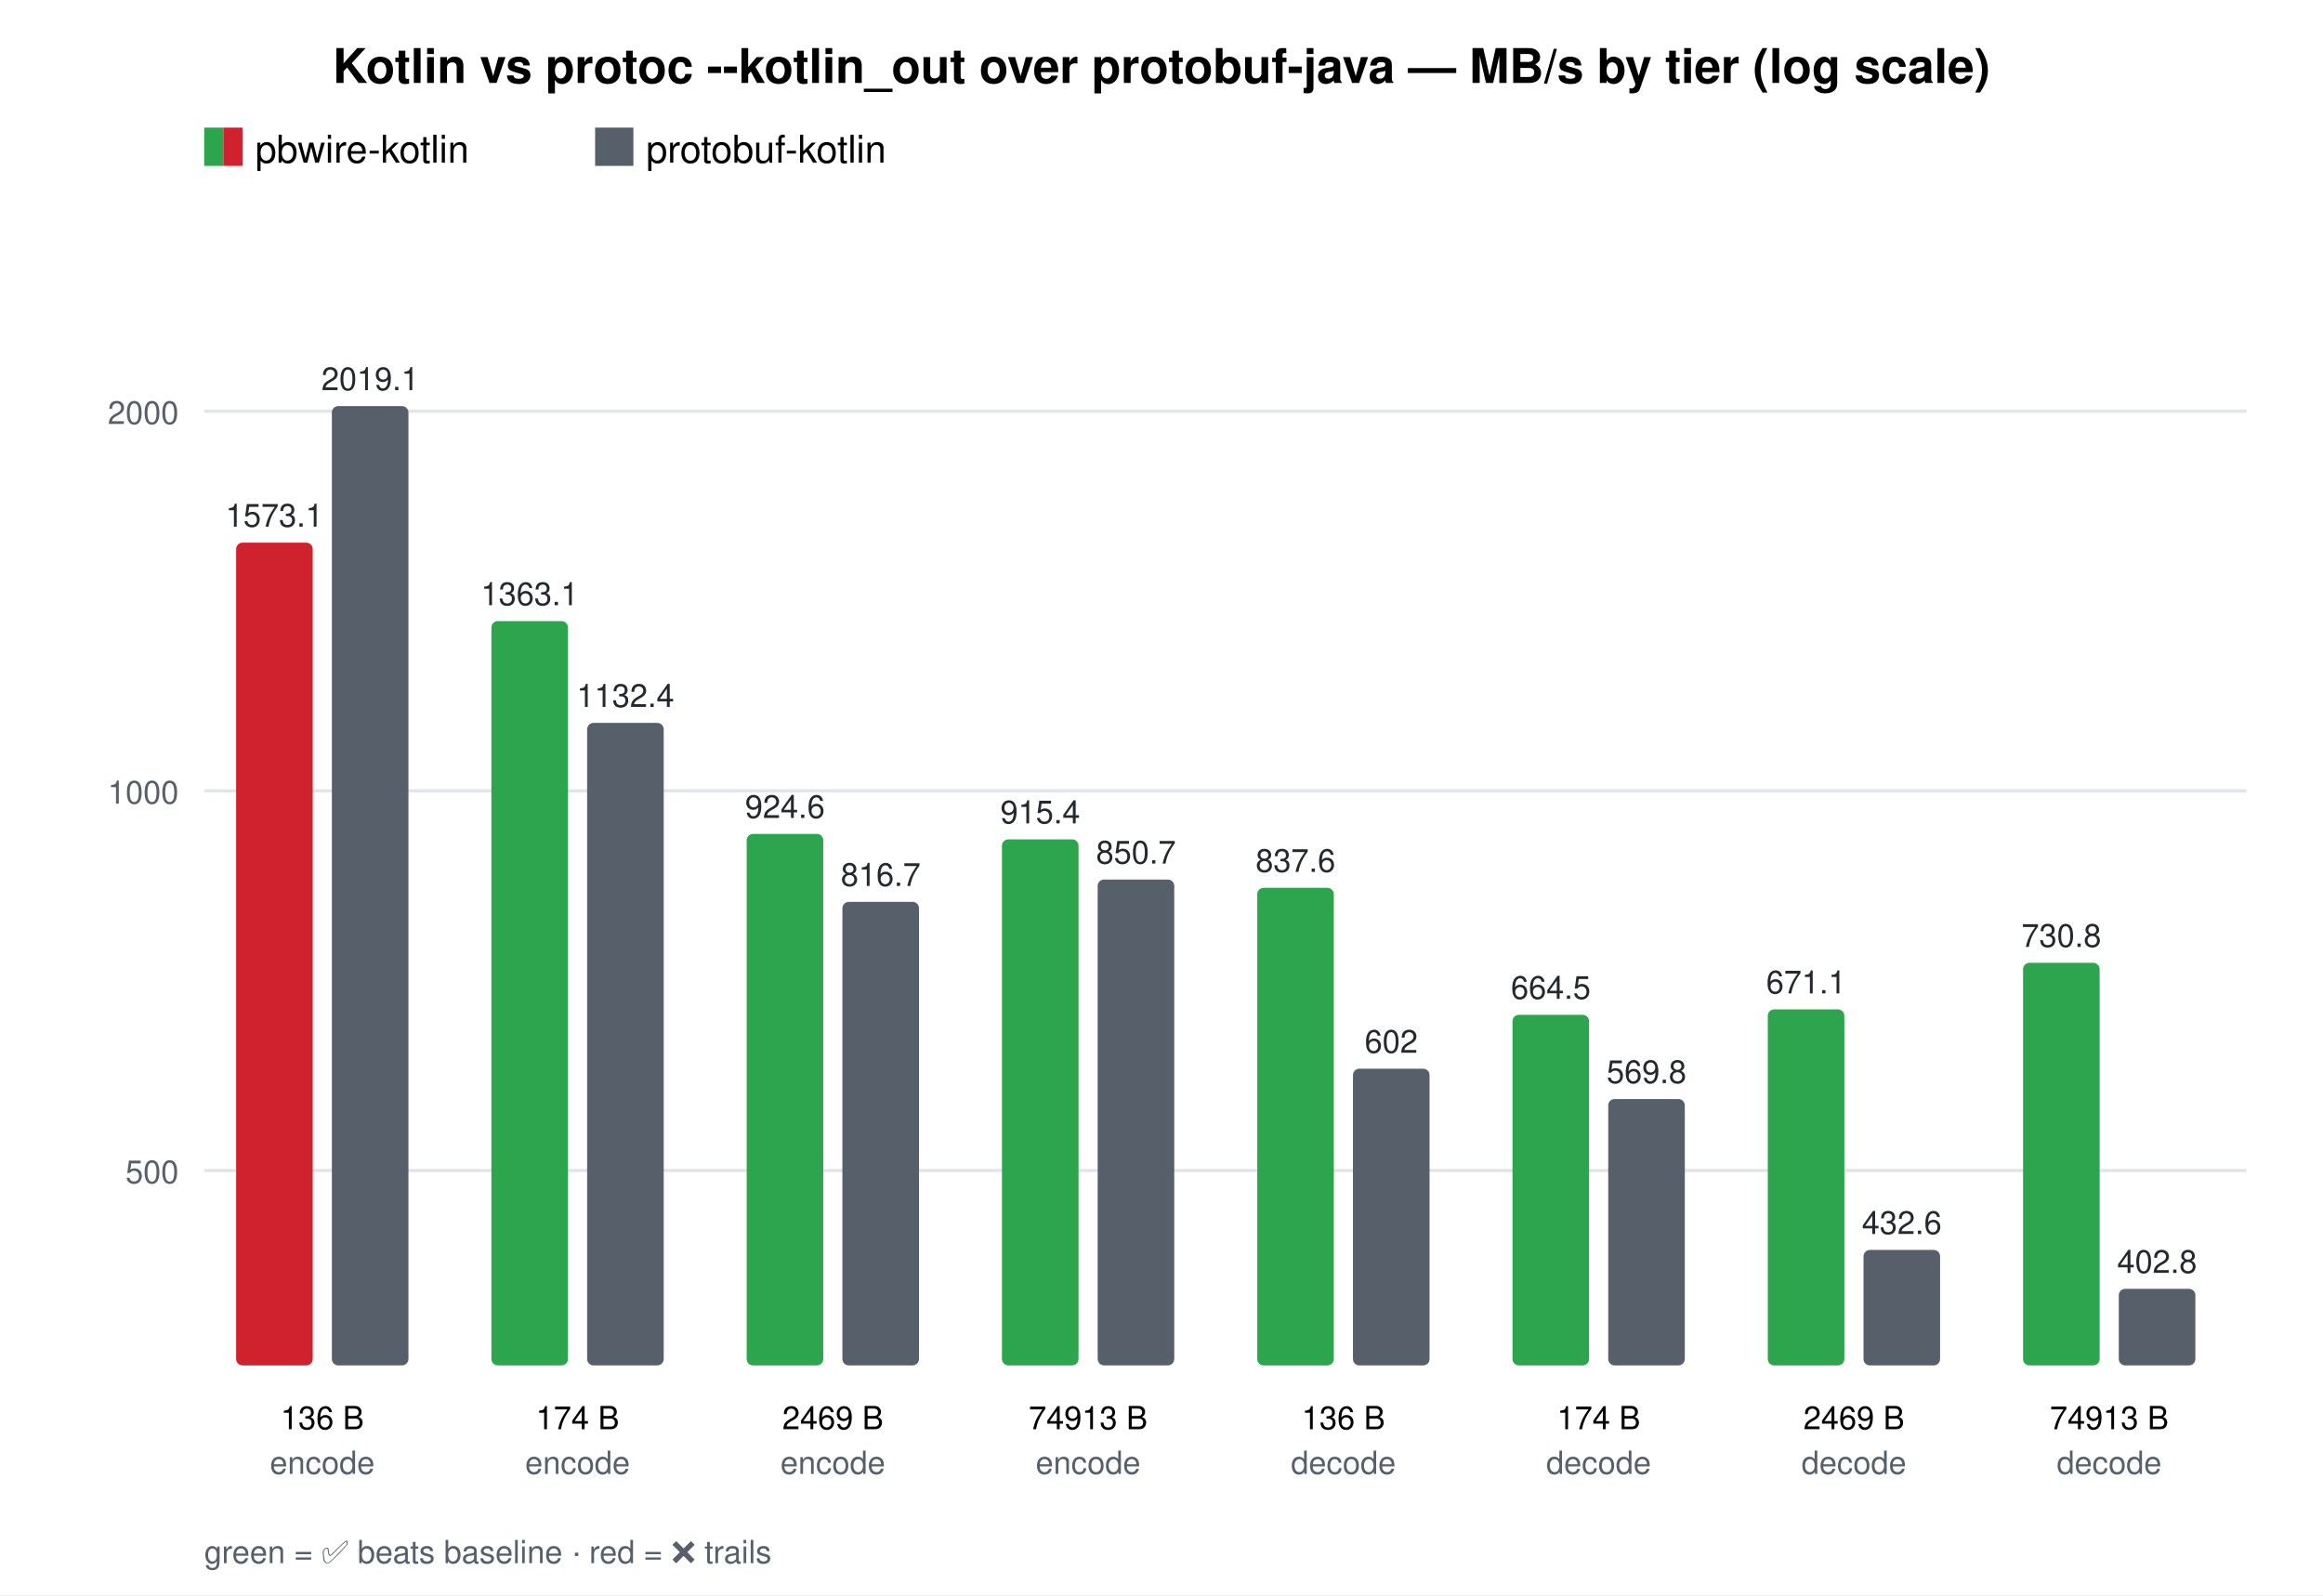
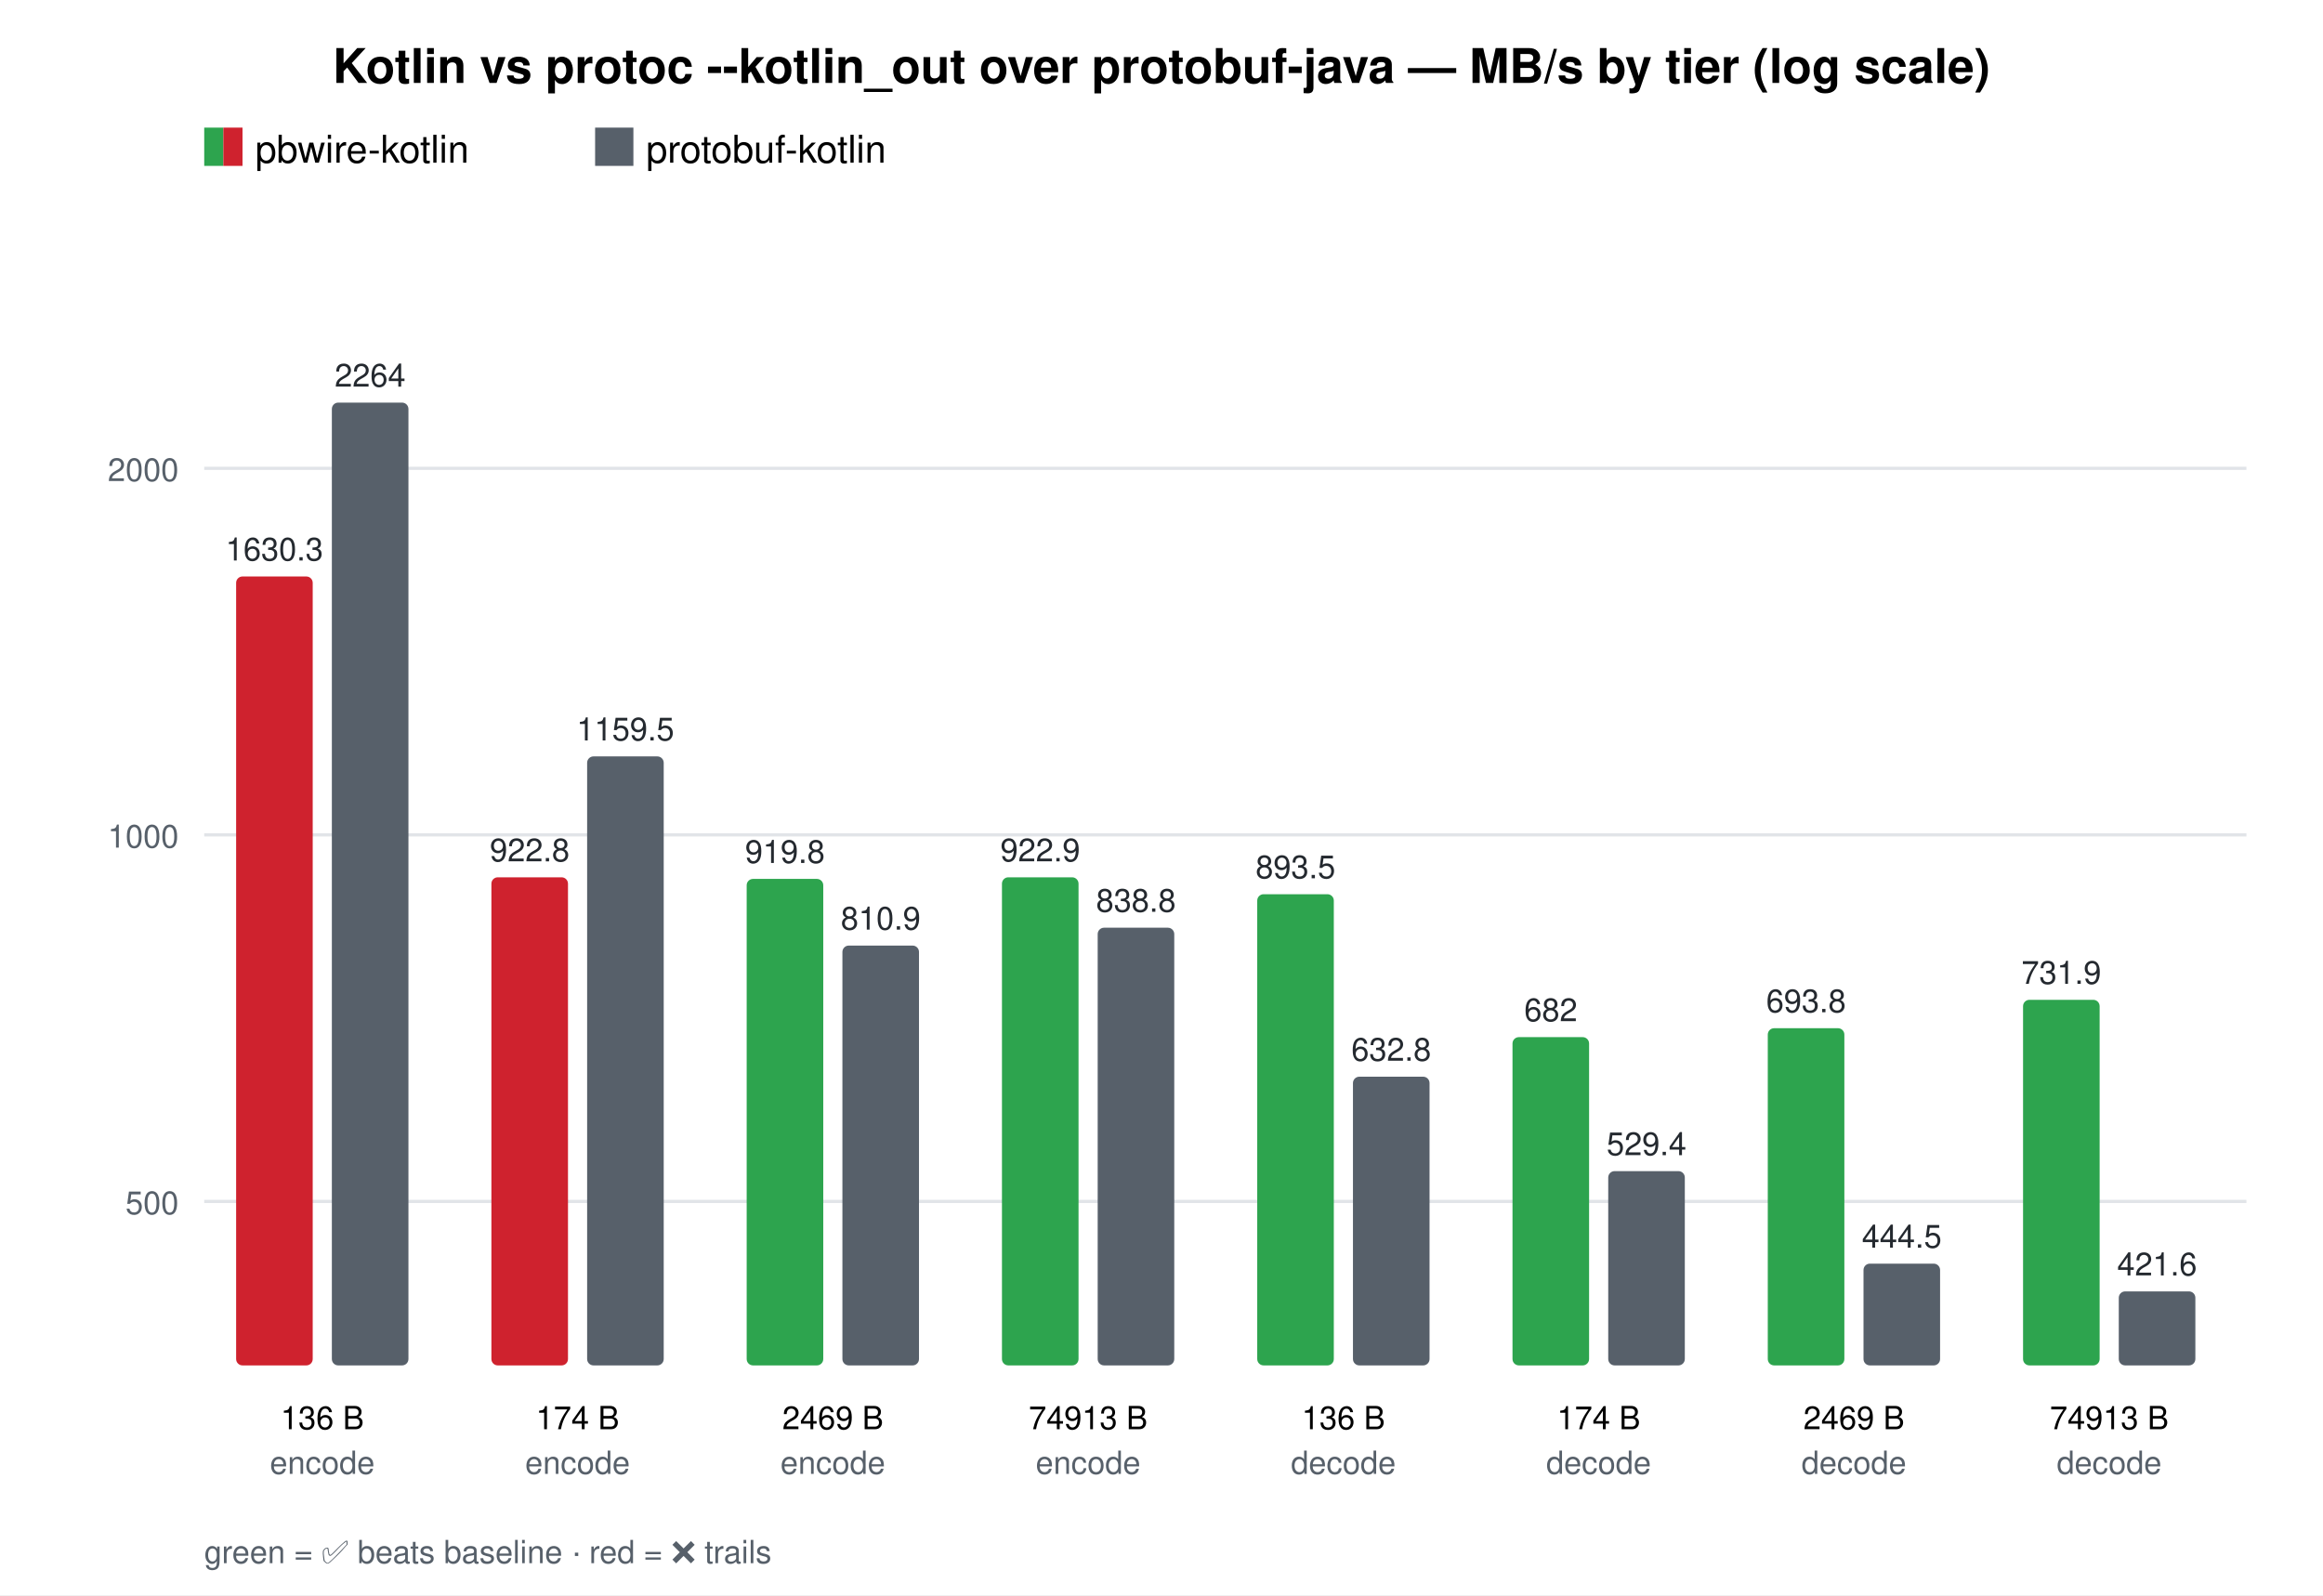
<svg xmlns="http://www.w3.org/2000/svg" width="728" height="500" font-family="Helvetica, Arial, sans-serif">
  <rect width="728" height="500" fill="#ffffff" />
  <text x="364.0" y="26" text-anchor="middle" font-size="15" font-weight="bold">Kotlin vs protoc --kotlin_out over protobuf-java — MB/s by tier (log scale)</text>
  <rect x="64" y="40" width="6" height="12" fill="#2da44e" />
  <rect x="70" y="40" width="6" height="12" fill="#cf222e" />
  <text x="80" y="51" font-size="12">pbwire-kotlin</text>
  <rect x="186.5" y="40" width="12" height="12" fill="#57606a" />
  <text x="202.5" y="51" font-size="12">protobuf-kotlin</text>
-   <line x1="64" y1="366.9" x2="704" y2="366.9" stroke="#e1e4e8" />
-   <text x="56" y="370.9" text-anchor="end" font-size="10" fill="#57606a">500</text>
-   <line x1="64" y1="247.9" x2="704" y2="247.9" stroke="#e1e4e8" />
-   <text x="56" y="251.9" text-anchor="end" font-size="10" fill="#57606a">1000</text>
-   <line x1="64" y1="128.9" x2="704" y2="128.9" stroke="#e1e4e8" />
-   <text x="56" y="132.9" text-anchor="end" font-size="10" fill="#57606a">2000</text>
+   <line x1="64" y1="376.6" x2="704" y2="376.6" stroke="#e1e4e8" />
+   <text x="56" y="380.6" text-anchor="end" font-size="10" fill="#57606a">500</text>
+   <line x1="64" y1="261.7" x2="704" y2="261.7" stroke="#e1e4e8" />
+   <text x="56" y="265.7" text-anchor="end" font-size="10" fill="#57606a">1000</text>
+   <line x1="64" y1="146.8" x2="704" y2="146.8" stroke="#e1e4e8" />
+   <text x="56" y="150.8" text-anchor="end" font-size="10" fill="#57606a">2000</text>
  <text x="101.0" y="448" text-anchor="middle" font-size="10">136 B</text>
  <text x="101.0" y="462" text-anchor="middle" font-size="10" fill="#57606a">encode</text>
-   <rect x="74.0" y="170.1" width="24" height="257.9" rx="2" fill="#cf222e" />
-   <text x="86.0" y="165.1" text-anchor="middle" font-size="10" fill="#24292f">1573.1</text>
-   <rect x="104.0" y="127.3" width="24" height="300.7" rx="2" fill="#57606a" />
-   <text x="116.0" y="122.3" text-anchor="middle" font-size="10" fill="#24292f">2019.1</text>
+   <rect x="74.0" y="180.7" width="24" height="247.3" rx="2" fill="#cf222e" />
+   <text x="86.0" y="175.7" text-anchor="middle" font-size="10" fill="#24292f">1630.3</text>
+   <rect x="104.0" y="126.2" width="24" height="301.8" rx="2" fill="#57606a" />
+   <text x="116.0" y="121.2" text-anchor="middle" font-size="10" fill="#24292f">2264</text>
  <text x="181.0" y="448" text-anchor="middle" font-size="10">174 B</text>
  <text x="181.0" y="462" text-anchor="middle" font-size="10" fill="#57606a">encode</text>
-   <rect x="154.0" y="194.7" width="24" height="233.3" rx="2" fill="#2da44e" />
-   <text x="166.0" y="189.7" text-anchor="middle" font-size="10" fill="#24292f">1363.1</text>
-   <rect x="184.0" y="226.6" width="24" height="201.4" rx="2" fill="#57606a" />
-   <text x="196.0" y="221.6" text-anchor="middle" font-size="10" fill="#24292f">1132.4</text>
+   <rect x="154.0" y="275.0" width="24" height="153.0" rx="2" fill="#cf222e" />
+   <text x="166.0" y="270.0" text-anchor="middle" font-size="10" fill="#24292f">922.8</text>
+   <rect x="184.0" y="237.1" width="24" height="190.9" rx="2" fill="#57606a" />
+   <text x="196.0" y="232.1" text-anchor="middle" font-size="10" fill="#24292f">1159.5</text>
  <text x="261.0" y="448" text-anchor="middle" font-size="10">2469 B</text>
  <text x="261.0" y="462" text-anchor="middle" font-size="10" fill="#57606a">encode</text>
-   <rect x="234.0" y="261.4" width="24" height="166.6" rx="2" fill="#2da44e" />
-   <text x="246.0" y="256.4" text-anchor="middle" font-size="10" fill="#24292f">924.6</text>
-   <rect x="264.0" y="282.7" width="24" height="145.3" rx="2" fill="#57606a" />
-   <text x="276.0" y="277.7" text-anchor="middle" font-size="10" fill="#24292f">816.7</text>
+   <rect x="234.0" y="275.5" width="24" height="152.5" rx="2" fill="#2da44e" />
+   <text x="246.0" y="270.5" text-anchor="middle" font-size="10" fill="#24292f">919.8</text>
+   <rect x="264.0" y="296.4" width="24" height="131.6" rx="2" fill="#57606a" />
+   <text x="276.0" y="291.4" text-anchor="middle" font-size="10" fill="#24292f">810.9</text>
  <text x="341.0" y="448" text-anchor="middle" font-size="10">74913 B</text>
  <text x="341.0" y="462" text-anchor="middle" font-size="10" fill="#57606a">encode</text>
-   <rect x="314.0" y="263.1" width="24" height="164.9" rx="2" fill="#2da44e" />
-   <text x="326.0" y="258.1" text-anchor="middle" font-size="10" fill="#24292f">915.4</text>
-   <rect x="344.0" y="275.7" width="24" height="152.3" rx="2" fill="#57606a" />
-   <text x="356.0" y="270.7" text-anchor="middle" font-size="10" fill="#24292f">850.7</text>
+   <rect x="314.0" y="275.0" width="24" height="153.0" rx="2" fill="#2da44e" />
+   <text x="326.0" y="270.0" text-anchor="middle" font-size="10" fill="#24292f">922.9</text>
+   <rect x="344.0" y="290.8" width="24" height="137.2" rx="2" fill="#57606a" />
+   <text x="356.0" y="285.8" text-anchor="middle" font-size="10" fill="#24292f">838.8</text>
  <text x="421.0" y="448" text-anchor="middle" font-size="10">136 B</text>
  <text x="421.0" y="462" text-anchor="middle" font-size="10" fill="#57606a">decode</text>
-   <rect x="394.0" y="278.3" width="24" height="149.7" rx="2" fill="#2da44e" />
-   <text x="406.0" y="273.3" text-anchor="middle" font-size="10" fill="#24292f">837.6</text>
-   <rect x="424.0" y="335.0" width="24" height="93.0" rx="2" fill="#57606a" />
-   <text x="436.0" y="330.0" text-anchor="middle" font-size="10" fill="#24292f">602</text>
+   <rect x="394.0" y="280.3" width="24" height="147.7" rx="2" fill="#2da44e" />
+   <text x="406.0" y="275.3" text-anchor="middle" font-size="10" fill="#24292f">893.5</text>
+   <rect x="424.0" y="337.5" width="24" height="90.5" rx="2" fill="#57606a" />
+   <text x="436.0" y="332.5" text-anchor="middle" font-size="10" fill="#24292f">632.8</text>
  <text x="501.0" y="448" text-anchor="middle" font-size="10">174 B</text>
  <text x="501.0" y="462" text-anchor="middle" font-size="10" fill="#57606a">decode</text>
-   <rect x="474.0" y="318.1" width="24" height="109.9" rx="2" fill="#2da44e" />
-   <text x="486.0" y="313.1" text-anchor="middle" font-size="10" fill="#24292f">664.5</text>
-   <rect x="504.0" y="344.5" width="24" height="83.5" rx="2" fill="#57606a" />
-   <text x="516.0" y="339.5" text-anchor="middle" font-size="10" fill="#24292f">569.8</text>
+   <rect x="474.0" y="325.1" width="24" height="102.9" rx="2" fill="#2da44e" />
+   <text x="486.0" y="320.1" text-anchor="middle" font-size="10" fill="#24292f">682</text>
+   <rect x="504.0" y="367.1" width="24" height="60.9" rx="2" fill="#57606a" />
+   <text x="516.0" y="362.1" text-anchor="middle" font-size="10" fill="#24292f">529.4</text>
  <text x="581.0" y="448" text-anchor="middle" font-size="10">2469 B</text>
  <text x="581.0" y="462" text-anchor="middle" font-size="10" fill="#57606a">decode</text>
-   <rect x="554.0" y="316.4" width="24" height="111.6" rx="2" fill="#2da44e" />
-   <text x="566.0" y="311.4" text-anchor="middle" font-size="10" fill="#24292f">671.1</text>
-   <rect x="584.0" y="391.8" width="24" height="36.2" rx="2" fill="#57606a" />
-   <text x="596.0" y="386.8" text-anchor="middle" font-size="10" fill="#24292f">432.6</text>
+   <rect x="554.0" y="322.3" width="24" height="105.7" rx="2" fill="#2da44e" />
+   <text x="566.0" y="317.3" text-anchor="middle" font-size="10" fill="#24292f">693.8</text>
+   <rect x="584.0" y="396.1" width="24" height="31.9" rx="2" fill="#57606a" />
+   <text x="596.0" y="391.1" text-anchor="middle" font-size="10" fill="#24292f">444.5</text>
  <text x="661.0" y="448" text-anchor="middle" font-size="10">74913 B</text>
  <text x="661.0" y="462" text-anchor="middle" font-size="10" fill="#57606a">decode</text>
-   <rect x="634.0" y="301.8" width="24" height="126.2" rx="2" fill="#2da44e" />
-   <text x="646.0" y="296.8" text-anchor="middle" font-size="10" fill="#24292f">730.8</text>
-   <rect x="664.0" y="404.0" width="24" height="24.0" rx="2" fill="#57606a" />
-   <text x="676.0" y="399.0" text-anchor="middle" font-size="10" fill="#24292f">402.8</text>
+   <rect x="634.0" y="313.4" width="24" height="114.6" rx="2" fill="#2da44e" />
+   <text x="646.0" y="308.4" text-anchor="middle" font-size="10" fill="#24292f">731.9</text>
+   <rect x="664.0" y="404.8" width="24" height="23.2" rx="2" fill="#57606a" />
+   <text x="676.0" y="399.8" text-anchor="middle" font-size="10" fill="#24292f">421.6</text>
  <text x="64" y="490" font-size="10" fill="#57606a">green = ✅ beats baseline · red = ❌ trails</text>
</svg>
